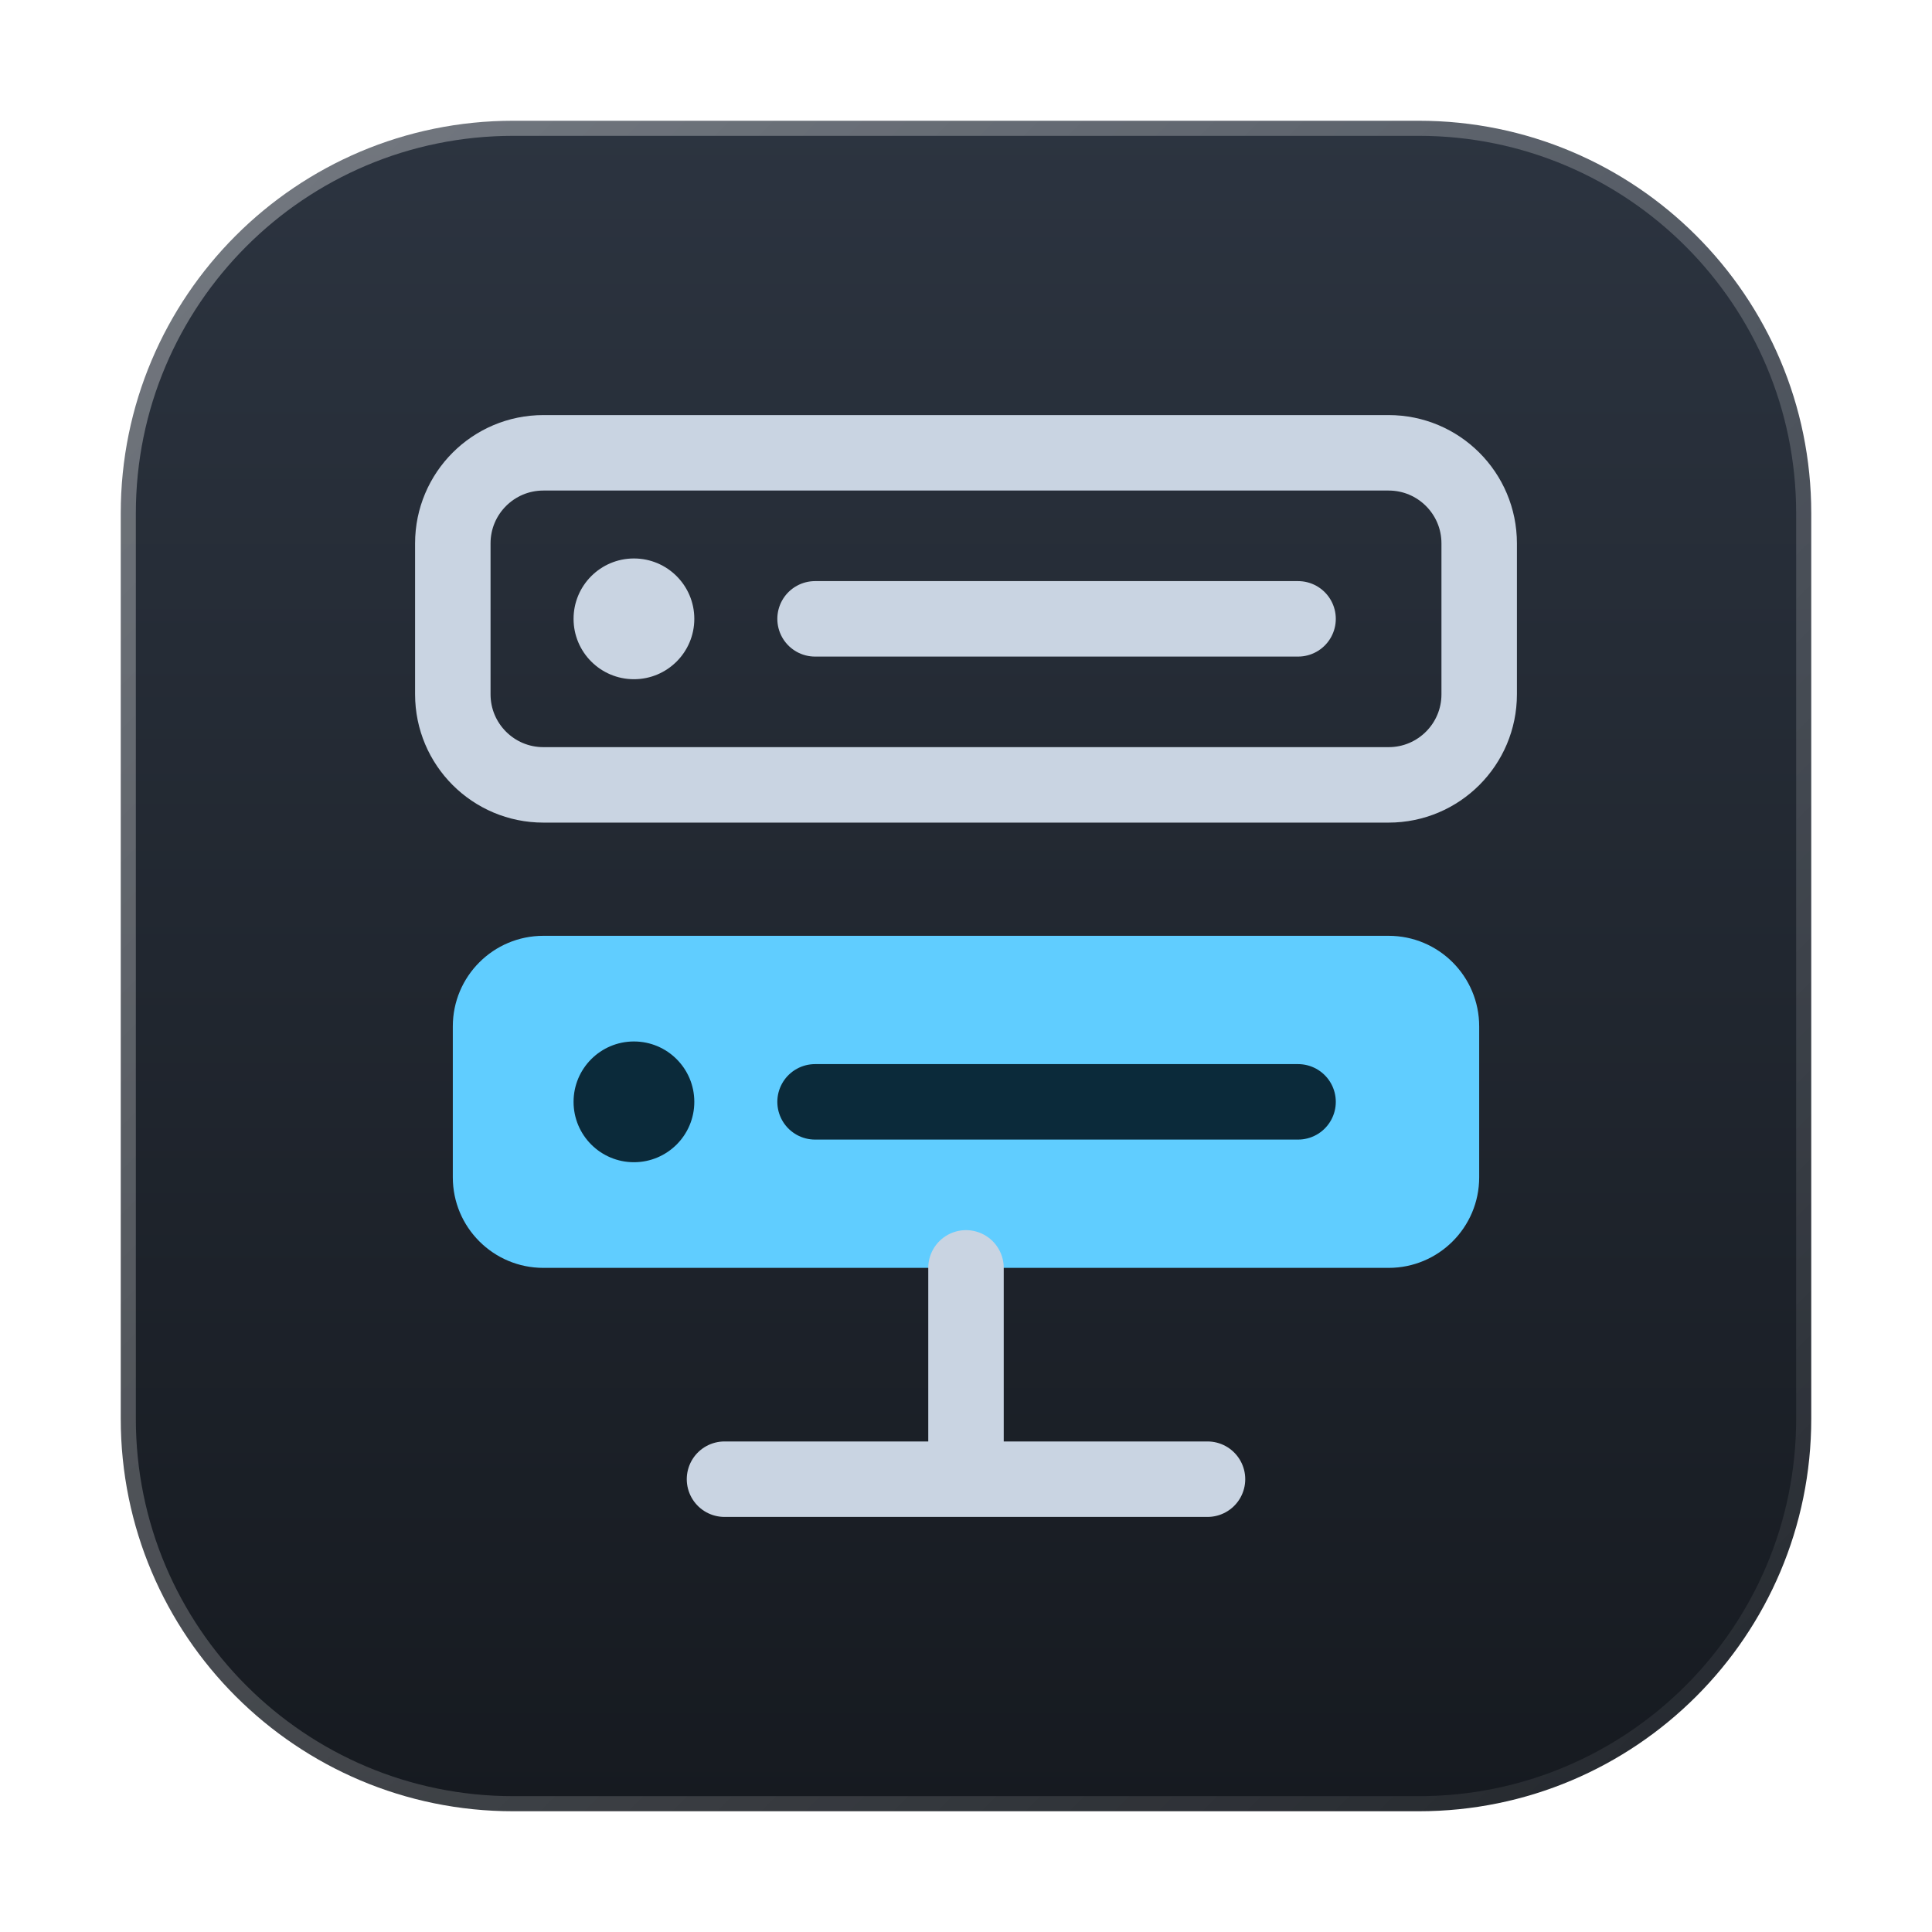
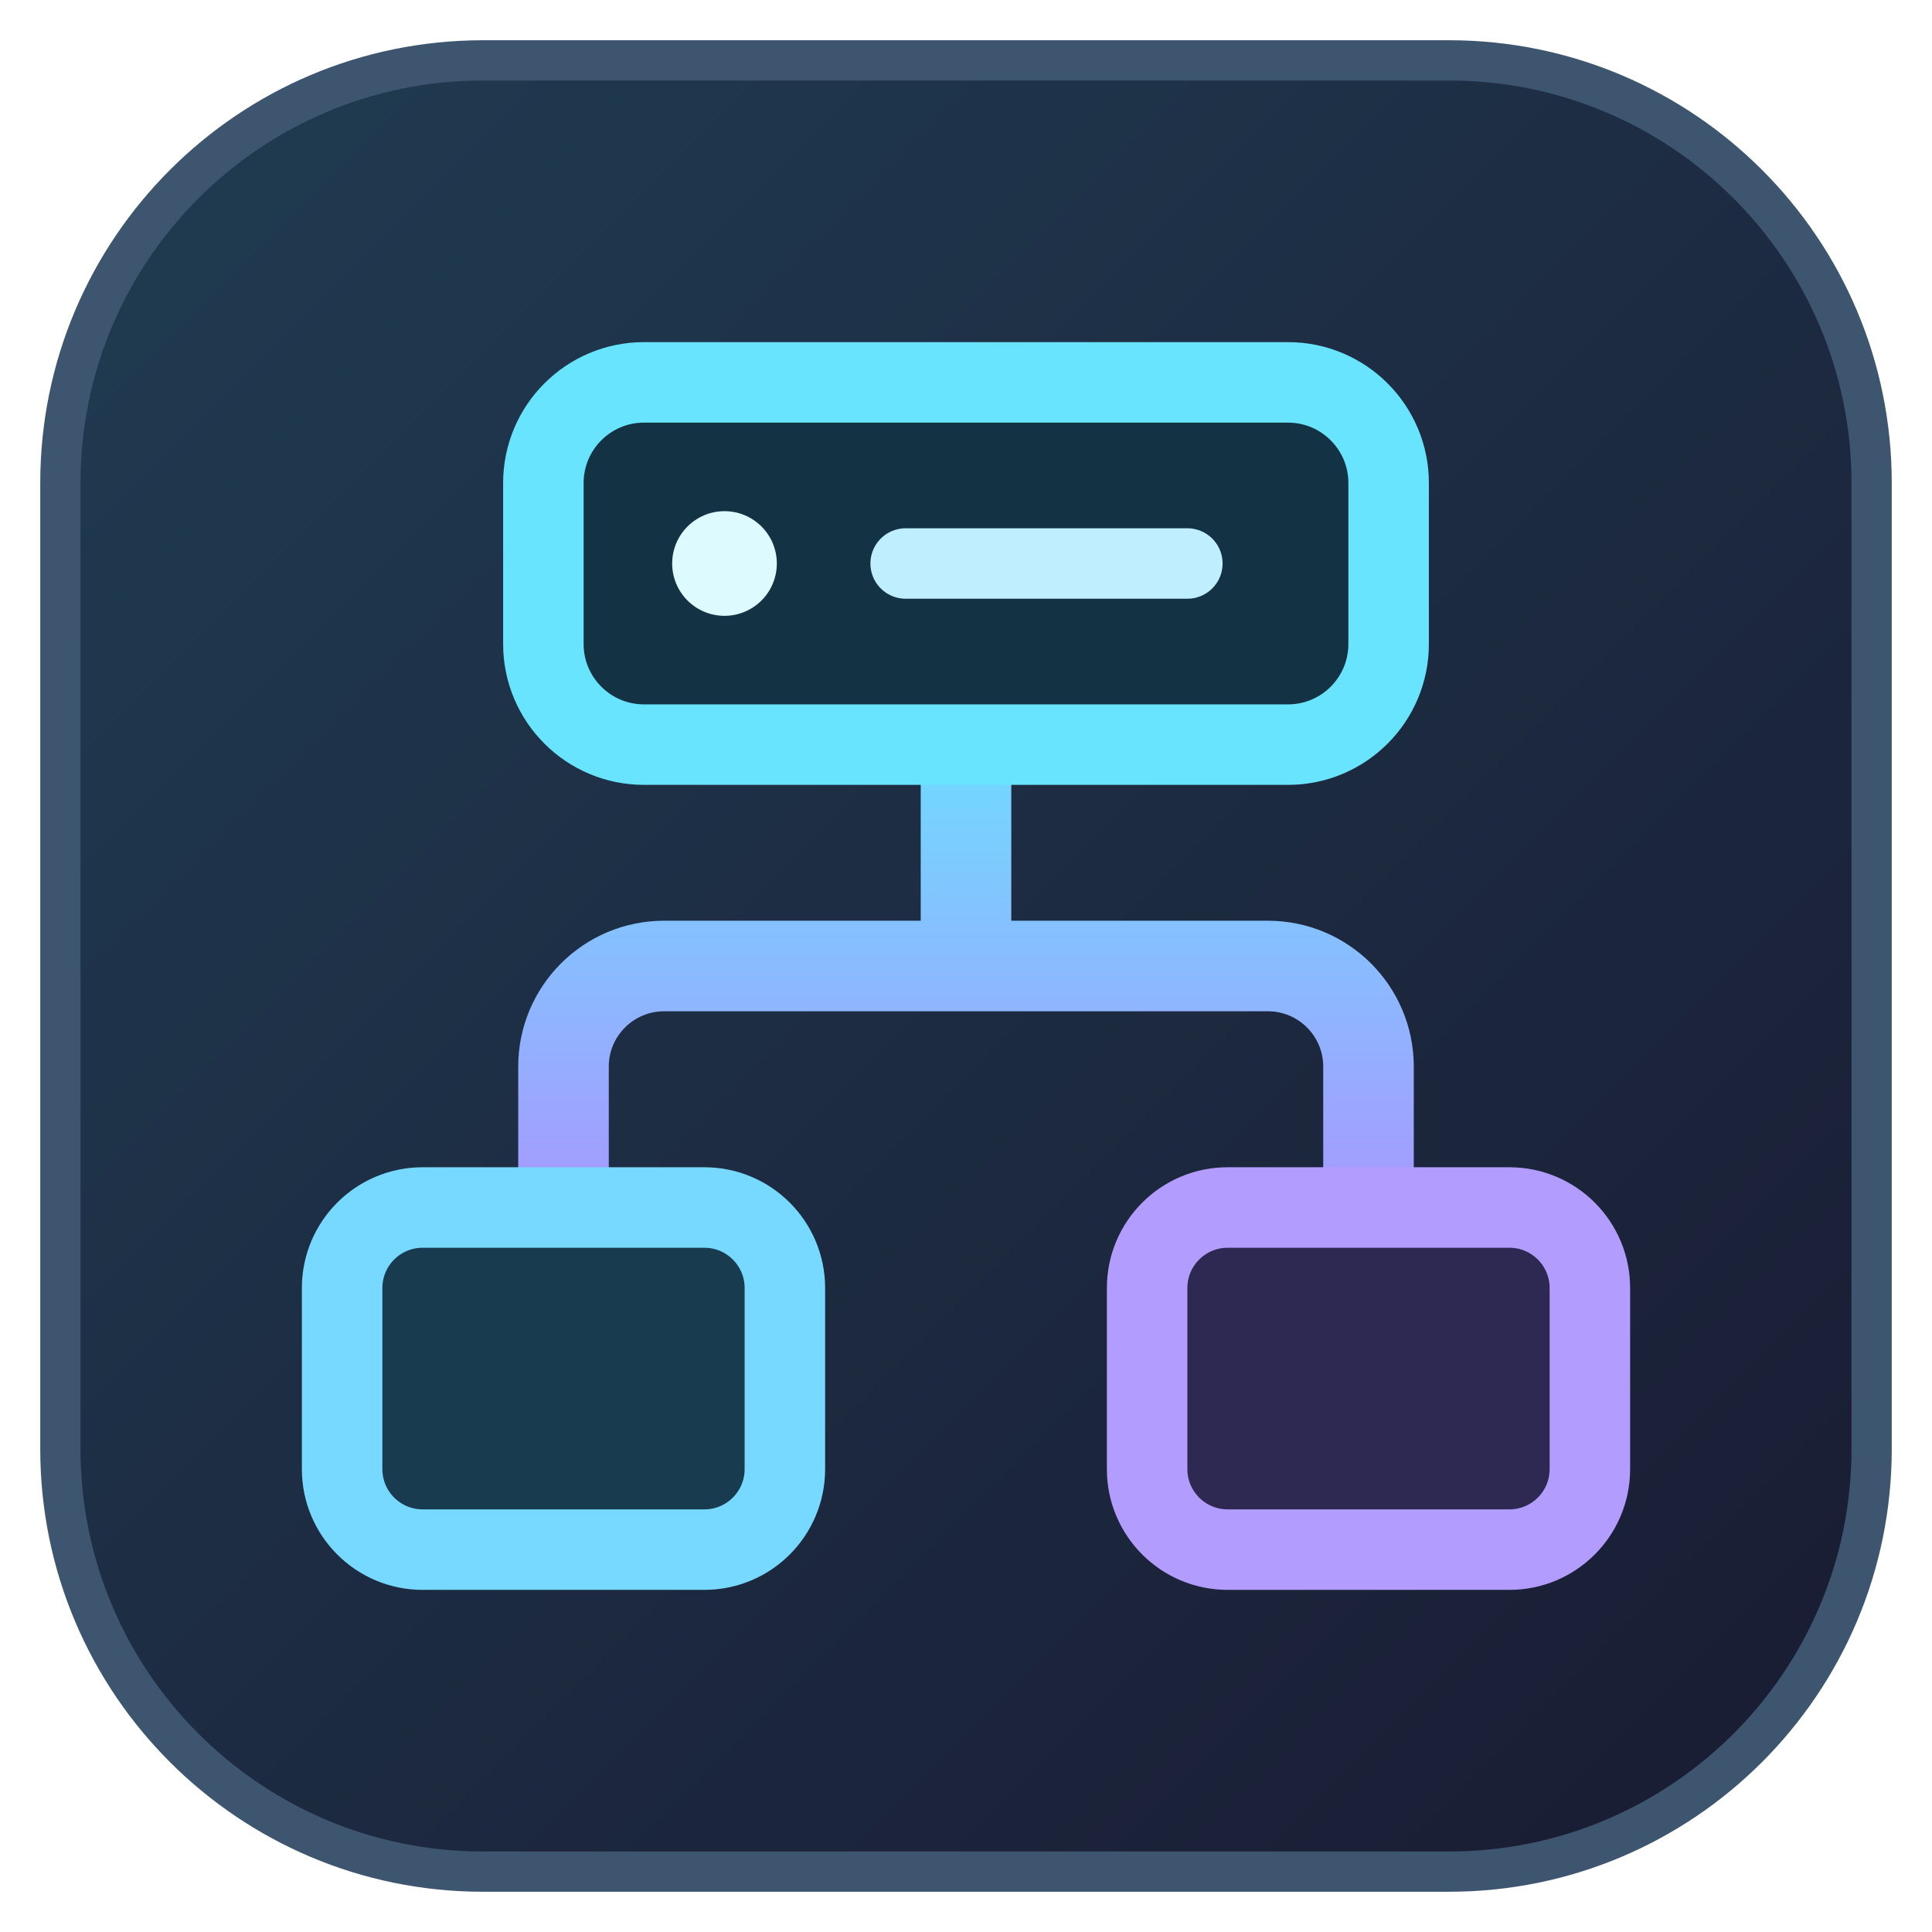
- <svg xmlns="http://www.w3.org/2000/svg" width="128" height="128" viewBox="0 0 128 128">
+ <svg xmlns="http://www.w3.org/2000/svg" width="128" height="128" viewBox="0 0 96 96">
  <defs>
-     <linearGradient id="bg" x1="0" y1="0" x2="0" y2="1">
-       <stop offset="0" stop-color="#2c3440" />
-       <stop offset="1" stop-color="#161a20" />
+     <linearGradient id="tile" x2="1" y2="1">
+       <stop stop-color="#203c52" />
+       <stop offset="1" stop-color="#191b32" />
    </linearGradient>
-     <linearGradient id="rim" x1="0" y1="0" x2="1" y2="1">
-       <stop offset="0" stop-color="#ffffff" stop-opacity="0.35" />
-       <stop offset="1" stop-color="#ffffff" stop-opacity="0.05" />
+     <linearGradient id="links" x1="0" y1="34" x2="0" y2="61" gradientUnits="userSpaceOnUse">
+       <stop stop-color="#68e4ff" />
+       <stop offset="1" stop-color="#a995ff" />
    </linearGradient>
  </defs>
-   <rect x="8" y="8" width="112" height="112" rx="26" fill="url(#bg)" stroke="url(#rim)" stroke-width="2" />
-   <rect x="30" y="30" width="68" height="22" rx="6" fill="none" stroke="#c9d4e2" stroke-width="5" />
-   <rect x="30" y="62" width="68" height="22" rx="6" fill="#60cdff" />
-   <circle cx="42" cy="41" r="4" fill="#c9d4e2" />
-   <circle cx="42" cy="73" r="4" fill="#0b2a3a" />
-   <path d="M54 41h32" stroke="#c9d4e2" stroke-width="5" stroke-linecap="round" />
-   <path d="M54 73h32" stroke="#0b2a3a" stroke-width="5" stroke-linecap="round" />
-   <path d="M64 84v12M48 98h32" stroke="#c9d4e2" stroke-width="5" stroke-linecap="round" />
+   <rect x="3" y="3" width="90" height="90" rx="21" fill="url(#tile)" stroke="#3e5570" stroke-width="2" />
+   <path d="M48 37v11M28 60v-7a5 5 0 0 1 5-5h30a5 5 0 0 1 5 5v7" fill="none" stroke="url(#links)" stroke-width="4.5" stroke-linecap="round" />
+   <g stroke-width="4">
+     <rect x="27" y="19" width="42" height="18" rx="5" fill="#133345" stroke="#68e4ff" />
+     <rect x="17" y="60" width="22" height="17" rx="4" fill="#193b50" stroke="#77d9ff" />
+     <rect x="57" y="60" width="22" height="17" rx="4" fill="#2e2952" stroke="#b29dff" />
+   </g>
+   <circle cx="36" cy="28" r="2.6" fill="#dcfaff" />
+   <path d="M45 28h14" stroke="#bfefff" stroke-width="3.5" stroke-linecap="round" />
</svg>
